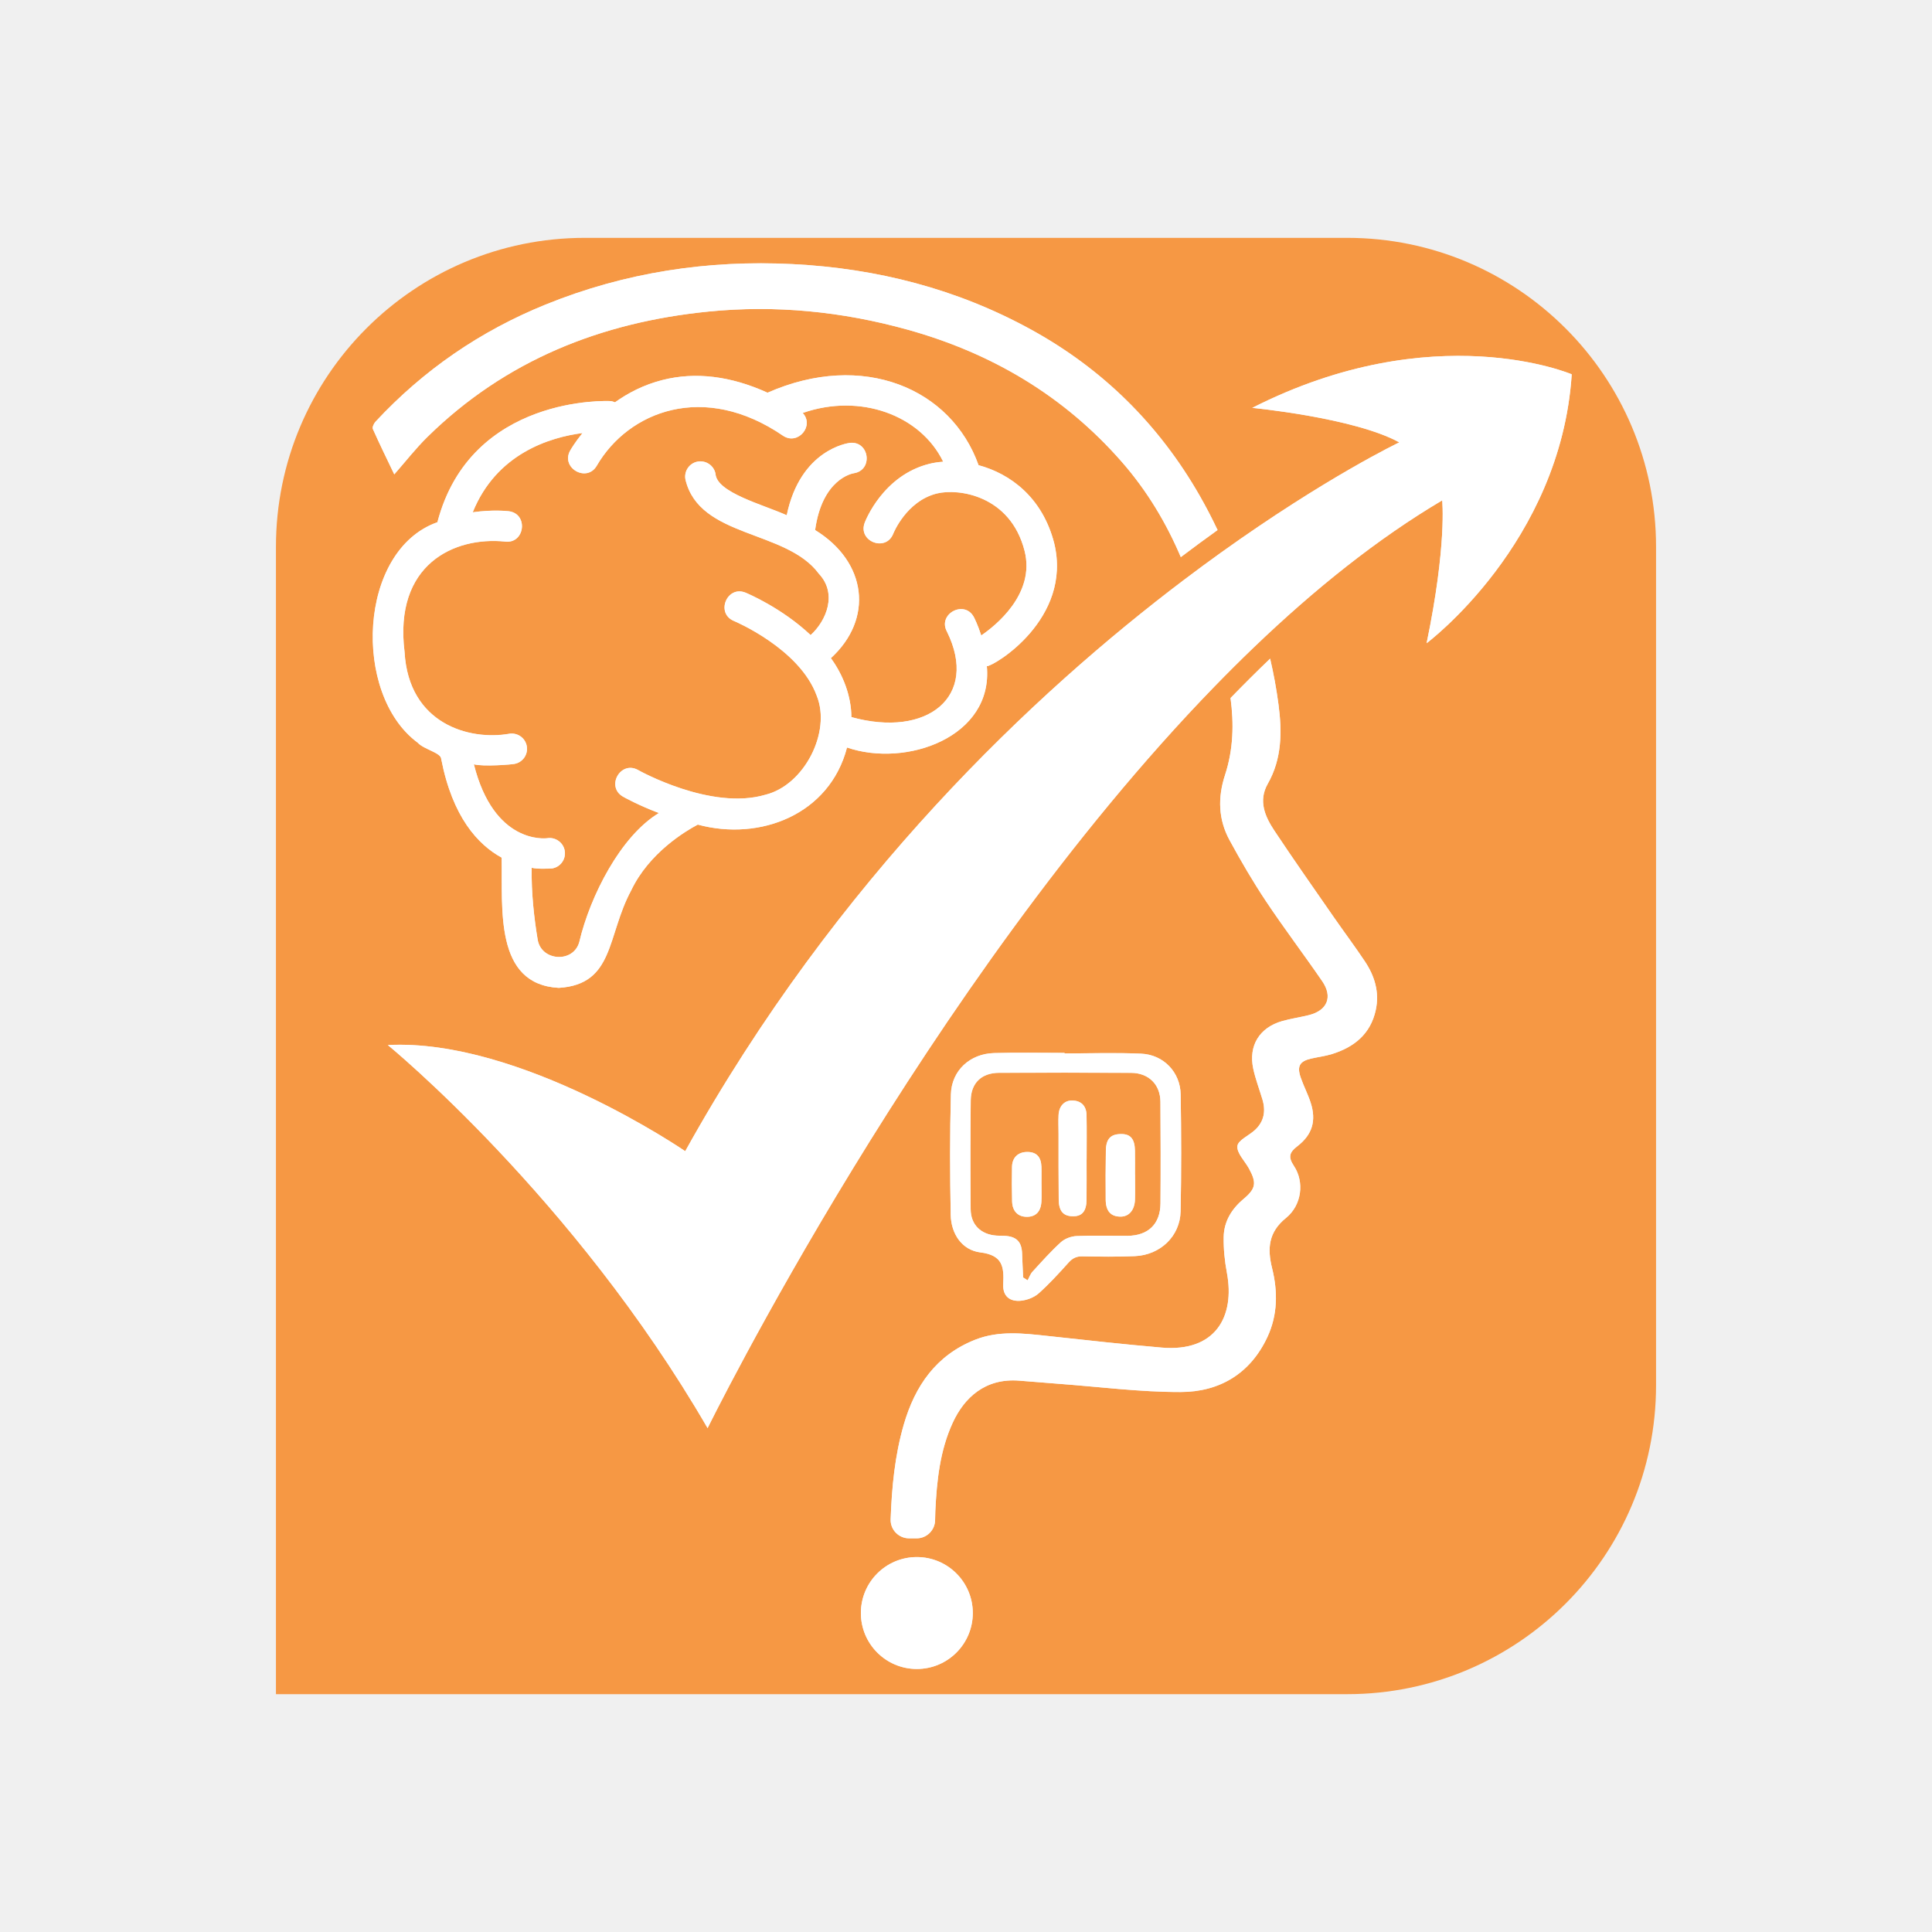
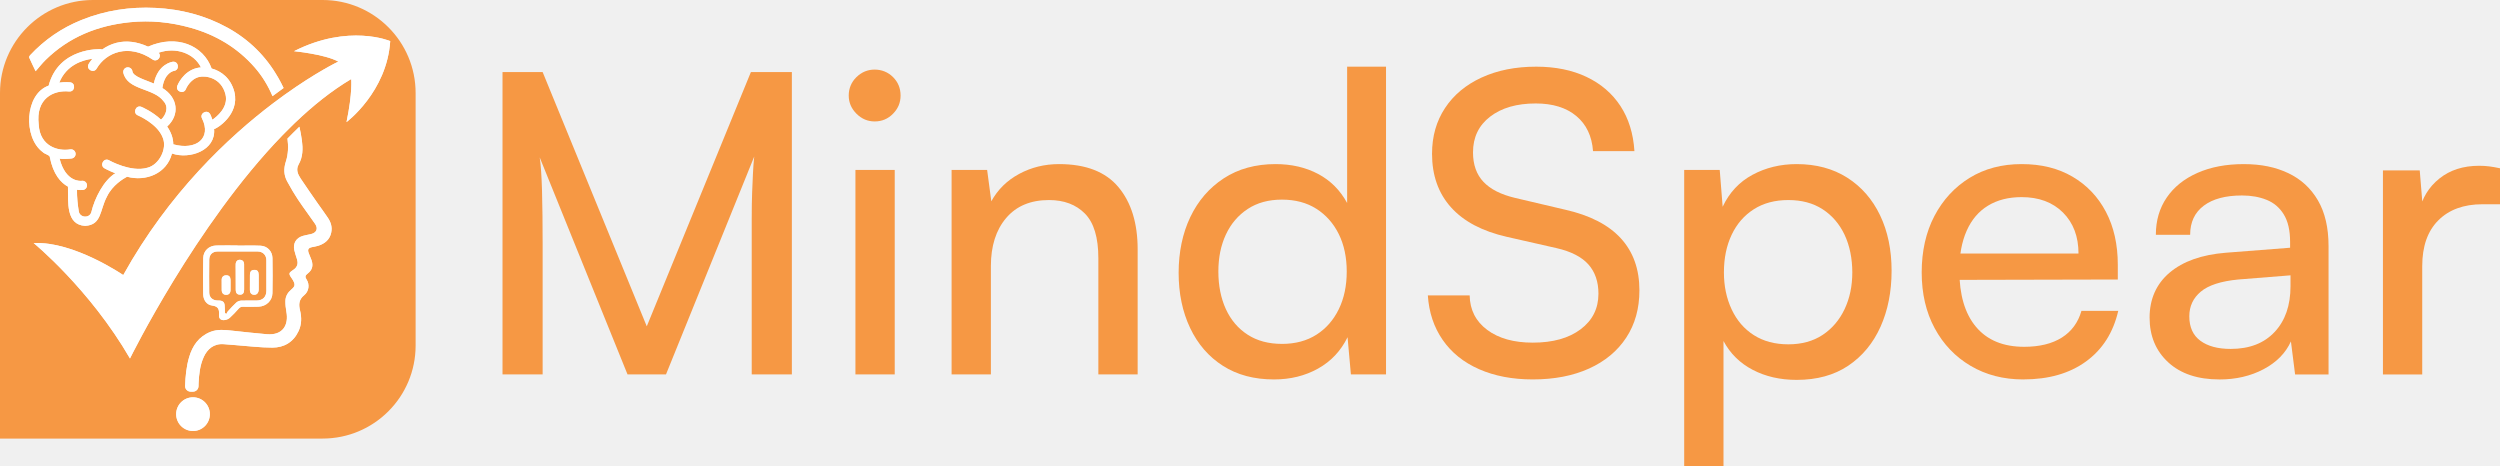
- <svg xmlns="http://www.w3.org/2000/svg" id="Layer_1" data-name="Layer 1" viewBox="0 0 1080 1080">
+ <svg xmlns="http://www.w3.org/2000/svg" id="Layer_2" data-name="Layer 2" viewBox="0 0 1760.09 328.08">
  <defs>
    <style>
      .cls-1 {
        fill: #fff;
      }

      .cls-2 {
        fill: #f69844;
      }
    </style>
  </defs>
-   <path class="cls-2" d="m284.55,410.21c4.65-.79,9.08,2.24,9.92,6.88.86,4.65-2.22,9.1-6.87,9.95-1.44.35-17.37,1.65-22.7.23,11.18,44.62,39.65,41.5,41.1,41.31,4.52-.71,8.97,2.47,9.71,7.1.75,4.66-2.43,9.04-7.08,9.8-1.7.1-8.06.46-11.4-.37-.31,13.96,1.46,28.93,3.31,40h0c1.85,12.31,20.13,13.49,23.32,1.39,6.06-25.69,23.15-59.16,44.48-71.99-11.52-4.36-19.36-8.75-20.12-9.19-9.67-5.63-1.28-20.32,8.46-14.86.4.23,40.7,22.85,71.18,13.84,21.75-5.33,36.91-35.12,28.71-55.34-9.58-26.38-45.97-41.69-46.34-41.84-10.3-4.32-3.83-19.99,6.51-15.81,1.18.49,20.25,8.51,36.42,23.73,8.89-8.11,15.06-23.2,4.58-34.32-18.25-24.74-66.84-19.79-74.57-52.67-.88-4.64,2.17-9.11,6.81-9.99,4.55-.85,9.12,2.16,10,6.81.63,10.51,26.72,17.27,39.81,23.18,7.59-36.69,34.17-40.32,35.41-40.46,10.81-1.05,13.04,15.24,2.1,16.97-.76.12-17.7,3.08-21.64,31.77,29.03,17.81,32.8,49.67,8.81,71.6,6.86,9.38,11.42,21.29,11.46,32.96,42.49,11.77,71.4-11.46,53.42-47.8-5.33-9.83,9.69-17.94,15.02-8.16.2.36,2.25,4.35,4.15,10.32,7.62-5.19,30.45-23.06,24.22-47.35-7.97-31.02-36.98-34.98-49-32.02-17.12,4.23-24.33,22.29-24.39,22.44-4.07,10.48-19.86,4.4-15.99-6.05.4-1.08,10.31-26.58,36.28-32.99,2.37-.59,4.95-.95,7.62-1.16-12.64-26.02-46.29-38.48-78.54-27.25,6.68,7.16-2.61,18.13-10.82,12.84-44.39-30.48-86.55-13.77-104.25,16.57-5.53,9.75-20.32,1.37-14.93-8.35.25-.44,2.56-4.47,6.91-9.83-18.12,2.34-48.1,11.37-61.37,44.3,11.01-1.6,19.43-.68,20.14-.6,11.13,1.4,9.06,18.32-2.05,16.98-28.5-2.91-62.26,12.79-56.19,61.7,2.28,40.47,36.45,49.6,58.4,45.77Z" />
-   <path class="cls-2" d="m753.04,132.96h-426.08c-95.38,0-172.7,77.32-172.7,172.7v641.39h598.78c95.38,0,172.7-77.32,172.7-172.7v-468.69c0-95.38-77.32-172.7-172.7-172.7ZM209.93,235.7c26.84-28.87,58.59-50.66,95.11-65.47,44.33-17.98,90.57-25.01,138.14-22.59,47,2.39,91.81,13.83,133.25,36.62,40.04,22.02,71.46,53.11,94.16,92.75,3.62,6.32,6.96,12.75,10.04,19.28-6.63,4.75-13.49,9.8-20.55,15.13-8.17-19.22-18.92-37.14-33-53.25-32.25-36.87-72.7-60.82-119.79-73.91-36.53-10.15-73.68-13.86-111.37-10.09-59.99,6-113.41,27.25-157,70.08-6.49,6.38-12.12,13.64-18.52,20.92-4.05-8.47-8.16-16.84-11.96-25.35-.44-.98.54-3.1,1.49-4.12Zm34.59,56.23c18.69-71.35,95.91-67.78,96.67-67.72.93.06,1.78.36,2.6.69,7.24-5.17,16.05-9.79,26.5-12.45,18.49-4.7,38.2-2.25,58.78,7.08,53.3-23.5,102.7-2.38,117.96,40.52,17.82,4.79,35.73,18.09,42.27,43.58,10.31,42.36-33.68,68.75-37.64,68.79,3.61,39.58-45.03,56.84-78.17,45.45-9.72,37.43-48.57,52.53-83.42,43.09-6.77,3.58-27.23,15.73-37.23,36.79-13.69,25.37-9.29,52.56-40.47,54.48-36.12-1.97-31.37-44.31-31.94-72.81-13.24-7.25-27.47-22.64-33.77-55.1-.04-3.56-9.65-5.29-13.22-9.2-36.57-27.1-33.32-107.55,11.09-123.18Zm268,641.04c-17.27,0-31.28-14-31.28-31.28s14-31.28,31.28-31.28,31.28,14,31.28,31.28-14,31.28-31.28,31.28Zm256.52-368.25c-2.93,13.35-12.09,20.68-24.51,24.53-3.73,1.16-7.68,1.62-11.51,2.49-6.45,1.48-8.11,4.22-5.95,10.54,1.63,4.77,4.03,9.28,5.58,14.07,3.27,10.11.98,17.92-7.42,24.4-4.34,3.34-5.34,5.9-1.95,10.98,6.01,8.99,4.43,21.97-4.4,29.12-9.85,7.97-10.5,17.11-7.77,28.12,3.23,13.03,3.16,26.08-2.65,38.51-9.59,20.51-26.86,30.65-48.5,30.68-22.78.04-45.56-2.93-68.34-4.61-7.28-.54-14.56-1.15-21.84-1.74-19.05-1.54-30.79,9.55-37.22,23.56-7.16,15.6-8.89,32.41-9.71,49.31-.08,1.65-.11,3.3-.12,4.96-.02,5.7-4.63,10.31-10.32,10.31h-4.21c-5.8,0-10.52-4.78-10.32-10.57,0-.03,0-.07,0-.1.64-17.83,2.32-35.52,7.29-52.75,6.29-21.8,18.14-39,40.01-47.62,13.21-5.21,26.88-3.56,40.53-2.08,21.23,2.3,42.45,4.69,63.72,6.5,30.04,2.56,41.01-17.32,36.42-41.82-1.23-6.57-1.92-13.36-1.8-20.03.16-8.68,4.43-15.64,11.11-21.25,6.93-5.81,7.39-9,3.01-17.01-2.32-4.23-6.87-8.63-6.46-12.54.35-3.31,6.51-5.89,9.87-9.03,5.04-4.7,6.07-10.54,4.14-17-1.71-5.73-3.88-11.36-5.14-17.19-2.79-12.92,3.47-23.07,16.22-26.67,4.85-1.37,9.89-2.09,14.79-3.3,10.39-2.56,13.59-10.18,7.54-18.99-10.29-14.99-21.3-29.49-31.38-44.61-7.36-11.04-14.08-22.56-20.42-34.22-6.29-11.58-6.68-23.74-2.53-36.44,4.7-14.37,4.99-28.73,3.08-43.02,7.3-7.52,14.68-14.87,22.13-22.02,1.97,8.42,3.53,16.97,4.68,25.64,2,15.13,1.98,30.3-6,44.32-5.44,9.55-1.55,18.32,3.75,26.3,10.79,16.23,22.01,32.18,33.11,48.19,5.77,8.32,11.85,16.42,17.46,24.84,5.48,8.22,8.21,17.28,6.03,27.24Zm-221.01,135.38c-10.27-1.29-16.37-10.34-16.58-21.02-.44-22.43-.5-44.89.1-67.32.36-13.32,10.63-22.72,24.14-23.1,13.13-.36,26.27-.08,39.4-.08v.28c14.29,0,28.6-.5,42.87.15,12.49.57,21.84,10.35,22.04,22.79.36,21.78.41,43.57-.04,65.34-.29,13.89-11.34,24.42-25.56,25.04-9.79.43-19.62.3-29.42.12-3.33-.06-5.49,1.08-7.67,3.51-5.33,5.93-10.73,11.86-16.66,17.16-2.5,2.24-6.32,3.73-9.71,4.1-6.57.72-10.48-2.64-10.14-9.22.5-9.72-.24-16.2-12.77-17.78Zm249.46-340.53c11.43-55.11,8.7-79.85,8.7-79.85-36.1,21.35-71.42,49.67-105.24,82.12-7.45,7.14-14.83,14.5-22.13,22.01-161.25,166.04-283.27,414.5-283.27,414.5-74.75-129.11-178.74-214.15-178.74-214.15,74.15-3.85,166.23,59.34,166.23,59.34,84.74-152.54,195.52-256.42,278.86-319.41,7.05-5.34,13.92-10.38,20.55-15.14,58.93-42.23,99.77-61.69,99.77-61.69-25.17-13.82-82.21-19.29-82.21-19.29,101.62-51.61,178.59-18.76,178.59-18.76-6.16,94.36-81.12,150.32-81.12,150.32Z" />
-   <path class="cls-2" d="m571.36,700.78c.15,4.45.39,8.89.59,13.34.84.53,1.68,1.07,2.52,1.6.88-1.62,1.48-3.49,2.69-4.81,5.16-5.64,10.25-11.38,15.89-16.5,2.2-2,5.76-3.31,8.77-3.44,9.46-.42,18.95-.06,28.42-.12,11.59-.08,18.38-6.58,18.48-18.09.15-18.95.1-37.91-.03-56.86-.06-9.66-6.6-16.12-16.41-16.17-24.61-.11-49.21-.12-73.82-.02-9.8.04-15.71,5.72-15.81,15.45-.21,20.28-.21,40.57-.04,60.85.08,8.66,5.7,14.08,14.43,14.71,1.49.11,2.99.05,4.49.13,6.7.32,9.62,3.31,9.84,9.93Zm46.82-57.55c.12-6.75,2.77-9.38,8.9-9.29,4.94.07,7.25,2.88,7.36,9.17.08,4.49.02,8.98.02,13.47h.03c0,4.66.12,9.32-.03,13.97-.19,5.9-3.36,9.54-8.01,9.55-5.45,0-8.29-3.04-8.35-9.43-.09-9.15-.07-18.29.09-27.44Zm-26.44-19.95c.27-5.05,3.34-8.16,7.63-8.09,4.91.09,7.91,2.94,8.01,8.18.16,8.29.04,16.59.04,24.89h-.02c0,7.47.06,14.93-.02,22.4-.07,6.29-2.4,9.16-7.23,9.24-5.6.09-8.24-2.66-8.33-9.33-.15-12.28-.08-24.56-.1-36.83,0-3.48-.17-6.98.01-10.45Zm-26.01,28.93c.12-5.22,3.47-8.27,8.58-8.25,5.04.02,7.63,2.71,7.85,8.18.06,1.66.04,3.32.04,4.98,0,1.49,0,2.99-.01,4.48,0,3.32.13,6.64-.03,9.95-.27,5.71-3.11,8.65-8.12,8.67-4.95.02-8.11-3.12-8.26-8.6-.17-6.46-.2-12.94-.05-19.4Z" />
-   <path class="cls-1" d="m570.94,727.08c3.38-.37,7.2-1.86,9.71-4.1,5.93-5.3,11.33-11.23,16.66-17.16,2.19-2.43,4.34-3.57,7.67-3.51,9.81.18,19.63.31,29.42-.12,14.22-.63,25.27-11.16,25.56-25.04.45-21.77.4-43.57.04-65.34-.21-12.43-9.56-22.22-22.04-22.79-14.26-.65-28.57-.15-42.86-.15v-.28c-13.14,0-26.28-.29-39.4.08-13.5.38-23.78,9.78-24.14,23.1-.6,22.43-.54,44.88-.1,67.32.21,10.68,6.3,19.72,16.58,21.02,12.53,1.58,13.27,8.06,12.77,17.78-.34,6.58,3.57,9.93,10.14,9.22Zm-13.91-36.37c-8.73-.63-14.35-6.05-14.43-14.71-.18-20.28-.18-40.57.04-60.85.1-9.73,6.02-15.41,15.81-15.45,24.61-.11,49.21-.09,73.82.02,9.81.04,16.35,6.5,16.41,16.17.12,18.95.18,37.91.03,56.86-.09,11.52-6.88,18.02-18.48,18.09-9.48.06-18.97-.3-28.42.12-3.01.13-6.57,1.45-8.77,3.44-5.64,5.12-10.73,10.87-15.89,16.5-1.21,1.32-1.81,3.19-2.69,4.81-.84-.53-1.68-1.07-2.52-1.6-.2-4.45-.44-8.89-.59-13.34-.22-6.62-3.15-9.61-9.84-9.93-1.49-.07-3-.02-4.49-.13Z" />
-   <path class="cls-1" d="m591.83,670.56c.08,6.67,2.72,9.42,8.33,9.33,4.83-.08,7.16-2.95,7.23-9.24.08-7.47.02-14.93.02-22.4h.02c0-8.3.12-16.59-.04-24.89-.1-5.25-3.1-8.1-8.01-8.18-4.29-.08-7.36,3.04-7.63,8.09-.19,3.47-.02,6.97-.01,10.45.02,12.28-.05,24.56.1,36.83Z" />
-   <path class="cls-1" d="m626.45,680.1c4.65,0,7.82-3.65,8.01-9.55.15-4.65.03-9.31.03-13.97h-.03c0-4.49.07-8.98-.02-13.47-.11-6.29-2.42-9.1-7.36-9.17-6.13-.09-8.78,2.54-8.9,9.29-.16,9.14-.18,18.29-.09,27.44.07,6.39,2.91,9.44,8.35,9.43Z" />
-   <path class="cls-1" d="m574.04,680.21c5.01-.02,7.85-2.96,8.12-8.67.16-3.31.03-6.63.03-9.95.01-1.49.02-2.99.01-4.48,0-1.66.02-3.32-.04-4.98-.21-5.47-2.81-8.16-7.85-8.18-5.11-.02-8.45,3.02-8.58,8.25-.15,6.46-.12,12.94.05,19.4.15,5.49,3.31,8.62,8.26,8.6Z" />
-   <path class="cls-1" d="m745.55,512.62c-11.11-16.02-22.33-31.96-33.11-48.19-5.3-7.97-9.18-16.75-3.75-26.3,7.98-14.03,8-29.2,6-44.32-1.15-8.68-2.71-17.23-4.68-25.64-7.45,7.15-14.83,14.5-22.13,22.02,1.9,14.29,1.62,28.65-3.08,43.02-4.15,12.7-3.76,24.86,2.53,36.44,6.34,11.66,13.06,23.18,20.42,34.22,10.08,15.12,21.09,29.63,31.38,44.61,6.05,8.81,2.85,16.43-7.54,18.99-4.9,1.21-9.94,1.93-14.79,3.3-12.75,3.6-19,13.75-16.22,26.67,1.26,5.83,3.43,11.45,5.14,17.19,1.93,6.46.9,12.3-4.14,17-3.37,3.14-9.53,5.72-9.87,9.03-.41,3.91,4.15,8.31,6.46,12.54,4.38,8.01,3.93,11.2-3.01,17.01-6.69,5.61-10.95,12.57-11.11,21.25-.12,6.67.57,13.46,1.8,20.03,4.59,24.51-6.38,44.38-36.42,41.82-21.27-1.81-42.5-4.2-63.72-6.5-13.65-1.48-27.32-3.12-40.53,2.08-21.87,8.62-33.72,25.82-40.01,47.62-4.97,17.23-6.66,34.92-7.29,52.75,0,.03,0,.07,0,.1-.2,5.79,4.53,10.57,10.32,10.57h4.21c5.7,0,10.3-4.62,10.32-10.31,0-1.66.04-3.31.12-4.96.82-16.91,2.54-33.72,9.71-49.31,6.43-14,18.17-25.09,37.22-23.56,7.28.59,14.56,1.2,21.84,1.74,22.78,1.68,45.56,4.65,68.34,4.61,21.65-.04,38.91-10.17,48.5-30.68,5.81-12.43,5.88-25.48,2.65-38.51-2.73-11.01-2.08-20.14,7.77-28.12,8.83-7.14,10.4-20.13,4.4-29.12-3.4-5.08-2.39-7.64,1.95-10.98,8.41-6.48,10.7-14.29,7.42-24.4-1.55-4.79-3.95-9.3-5.58-14.07-2.16-6.32-.5-9.06,5.95-10.54,3.83-.88,7.77-1.33,11.51-2.49,12.42-3.86,21.58-11.19,24.51-24.53,2.18-9.96-.55-19.02-6.03-27.24-5.61-8.42-11.69-16.53-17.46-24.84Z" />
-   <path class="cls-1" d="m220.4,265.18c6.4-7.28,12.03-14.54,18.52-20.92,43.6-42.83,97.01-64.08,157-70.08,37.69-3.77,74.84-.06,111.37,10.09,47.09,13.09,87.54,37.04,119.79,73.91,14.08,16.1,24.84,34.02,33,53.25,7.06-5.34,13.92-10.38,20.55-15.13-3.08-6.52-6.42-12.95-10.04-19.28-22.7-39.64-54.12-70.74-94.16-92.75-41.44-22.79-86.25-34.23-133.25-36.62-47.57-2.42-93.81,4.62-138.14,22.59-36.52,14.81-68.27,36.6-95.11,65.47-.94,1.02-1.93,3.14-1.49,4.12,3.79,8.51,7.91,16.88,11.96,25.35Z" />
-   <path class="cls-1" d="m700.01,227.99s57.03,5.47,82.21,19.29c0,0-40.84,19.46-99.77,61.69-6.64,4.76-13.5,9.8-20.55,15.14-83.35,63-194.12,166.88-278.86,319.41,0,0-92.08-63.2-166.23-59.34,0,0,103.99,85.04,178.74,214.15,0,0,122.02-248.46,283.27-414.5,7.3-7.52,14.68-14.87,22.13-22.01,33.82-32.45,69.14-60.77,105.24-82.12,0,0,2.73,24.74-8.7,79.85,0,0,74.95-55.96,81.12-150.32,0,0-76.97-32.85-178.59,18.76Z" />
-   <path class="cls-1" d="m233.43,415.11c3.58,3.9,13.19,5.63,13.22,9.2,6.3,32.46,20.53,47.85,33.77,55.1.58,28.5-4.18,70.84,31.94,72.81,31.18-1.93,26.77-29.11,40.47-54.48,10-21.06,30.46-33.21,37.23-36.79,34.85,9.44,73.7-5.66,83.42-43.09,33.14,11.38,81.78-5.87,78.17-45.45,3.96-.04,47.95-26.43,37.64-68.79-6.54-25.49-24.45-38.79-42.27-43.58-15.26-42.9-64.66-64.02-117.96-40.52-20.57-9.33-40.29-11.78-58.78-7.08-10.45,2.65-19.27,7.28-26.5,12.45-.82-.33-1.66-.63-2.6-.69-.76-.06-77.98-3.63-96.67,67.72-44.4,15.64-47.66,96.08-11.09,123.18Zm48.91-112.37c11.11,1.34,13.18-15.58,2.05-16.98-.71-.08-9.13-1-20.14.6,13.27-32.92,43.25-41.96,61.37-44.3-4.35,5.36-6.66,9.39-6.91,9.83-5.39,9.72,9.4,18.1,14.93,8.35,17.7-30.34,59.86-47.06,104.25-16.57,8.21,5.29,17.5-5.68,10.82-12.84,32.26-11.23,65.9,1.23,78.54,27.25-2.67.21-5.25.57-7.62,1.16-25.97,6.41-35.88,31.91-36.28,32.99-3.88,10.44,11.91,16.52,15.99,6.05.06-.14,7.27-18.21,24.39-22.44,12.02-2.96,41.03,1,49,32.02,6.23,24.29-16.6,42.16-24.22,47.35-1.9-5.97-3.95-9.96-4.15-10.32-5.33-9.77-20.35-1.67-15.02,8.16,17.98,36.34-10.93,59.57-53.42,47.8-.04-11.67-4.59-23.58-11.46-32.96,23.99-21.94,20.22-53.8-8.81-71.6,3.94-28.69,20.89-31.66,21.64-31.77,10.93-1.73,8.71-18.02-2.1-16.97-1.24.14-27.82,3.77-35.41,40.46-13.09-5.91-39.18-12.66-39.81-23.18-.88-4.65-5.44-7.65-10-6.81-4.64.88-7.69,5.35-6.81,9.99,7.73,32.88,56.33,27.93,74.57,52.67,10.48,11.12,4.31,26.21-4.58,34.32-16.18-15.22-35.24-23.25-36.42-23.73-10.34-4.18-16.82,11.49-6.51,15.81.37.15,36.76,15.47,46.34,41.84,8.2,20.22-6.96,50.01-28.71,55.34-30.48,9.01-70.78-13.61-71.18-13.84-9.74-5.45-18.13,9.23-8.46,14.86.77.44,8.61,4.83,20.12,9.19-21.33,12.83-38.42,46.31-44.48,71.99-3.19,12.1-21.47,10.92-23.32-1.39h0c-1.85-11.08-3.62-26.05-3.31-40,3.34.83,9.7.47,11.4.37,4.65-.75,7.83-5.14,7.08-9.8-.73-4.64-5.19-7.81-9.71-7.1-1.45.19-29.92,3.31-41.1-41.31,5.33,1.42,21.27.12,22.7-.23,4.65-.85,7.73-5.3,6.87-9.95-.83-4.64-5.27-7.67-9.92-6.88-21.95,3.83-56.12-5.3-58.4-45.77-6.07-48.91,27.7-64.6,56.19-61.7Z" />
-   <circle class="cls-1" cx="512.52" cy="901.69" r="31.28" />
+   <g id="Layer_1-2" data-name="Layer 1">
+     <g>
+       <path class="cls-2" d="m49.42,105.16c1.76-.3,3.45.85,3.76,2.61.33,1.76-.84,3.45-2.61,3.77-.54.13-6.59.63-8.61.09,4.24,16.93,15.04,15.74,15.59,15.67,1.71-.27,3.4.94,3.68,2.69.28,1.77-.92,3.43-2.69,3.72-.65.04-3.06.17-4.32-.14-.12,5.29.55,10.97,1.25,15.17h0c.7,4.67,7.64,5.11,8.85.53,2.3-9.74,8.78-22.44,16.87-27.31-4.37-1.65-7.34-3.32-7.63-3.49-3.67-2.14-.49-7.71,3.21-5.64.15.09,15.44,8.67,27,5.25,8.25-2.02,14-13.32,10.89-20.99-3.64-10-17.44-15.81-17.58-15.87-3.91-1.64-1.45-7.58,2.47-6,.45.18,7.68,3.23,13.82,9,3.37-3.08,5.71-8.8,1.74-13.02-6.92-9.38-25.35-7.51-28.28-19.98-.33-1.76.82-3.46,2.58-3.79,1.73-.32,3.46.82,3.79,2.58.24,3.99,10.13,6.55,15.1,8.79,2.88-13.91,12.96-15.29,13.43-15.35,4.1-.4,4.95,5.78.8,6.44-.29.04-6.71,1.17-8.21,12.05,11.01,6.75,12.44,18.84,3.34,27.16,2.6,3.56,4.33,8.08,4.35,12.5,16.12,4.46,27.08-4.35,20.26-18.13-2.02-3.73,3.68-6.8,5.7-3.1.08.14.86,1.65,1.57,3.91,2.89-1.97,11.55-8.75,9.19-17.96-3.02-11.77-14.03-13.27-18.59-12.15-6.49,1.6-9.23,8.46-9.25,8.51-1.55,3.97-7.53,1.67-6.06-2.29.15-.41,3.91-10.08,13.76-12.51.9-.22,1.88-.36,2.89-.44-4.8-9.87-17.56-14.59-29.79-10.34,2.53,2.71-.99,6.88-4.1,4.87-16.84-11.56-32.83-5.22-39.54,6.29-2.1,3.7-7.71.52-5.66-3.17.09-.17.97-1.7,2.62-3.73-6.87.89-18.24,4.31-23.28,16.8,4.17-.61,7.37-.26,7.64-.23,4.22.53,3.44,6.95-.78,6.44-10.81-1.1-23.61,4.85-21.31,23.4.86,15.35,13.82,18.81,22.15,17.36Z" />
+       <path class="cls-2" d="m227.11,0H65.5C29.33,0,0,29.33,0,65.5v243.27h227.11c36.18,0,65.5-29.33,65.5-65.5V65.5C292.61,29.33,263.29,0,227.11,0ZM21.11,38.97c10.18-10.95,22.22-19.21,36.07-24.83,16.81-6.82,34.35-9.49,52.4-8.57,17.83.91,34.82,5.25,50.54,13.89,15.19,8.35,27.1,20.14,35.72,35.18,1.37,2.4,2.64,4.84,3.81,7.31-2.52,1.8-5.12,3.72-7.8,5.74-3.1-7.29-7.18-14.09-12.52-20.2-12.23-13.99-27.57-23.07-45.44-28.03-13.86-3.85-27.95-5.26-42.24-3.83-22.75,2.28-43.01,10.34-59.55,26.58-2.46,2.42-4.6,5.17-7.03,7.94-1.54-3.21-3.1-6.39-4.53-9.62-.17-.37.21-1.18.56-1.56Zm13.12,21.33c7.09-27.06,36.38-25.71,36.67-25.69.35.02.67.14.99.26,2.74-1.96,6.09-3.72,10.05-4.72,7.01-1.78,14.49-.86,22.29,2.69,20.22-8.91,38.95-.9,44.74,15.37,6.76,1.82,13.55,6.86,16.03,16.53,3.91,16.07-12.77,26.08-14.28,26.09,1.37,15.01-17.08,21.56-29.65,17.24-3.69,14.2-18.42,19.92-31.64,16.34-2.57,1.36-10.33,5.97-14.12,13.95-5.19,9.62-3.52,19.93-15.35,20.66-13.7-.75-11.9-16.81-12.12-27.62-5.02-2.75-10.42-8.59-12.81-20.9-.01-1.35-3.66-2.01-5.02-3.49-13.87-10.28-12.64-40.79,4.21-46.72Zm101.65,243.14c-6.55,0-11.86-5.31-11.86-11.86s5.31-11.86,11.86-11.86,11.86,5.31,11.86,11.86-5.31,11.86-11.86,11.86Zm97.29-139.68c-1.11,5.06-4.59,7.84-9.3,9.31-1.42.44-2.91.61-4.36.95-2.45.56-3.07,1.6-2.26,4,.62,1.81,1.53,3.52,2.12,5.34,1.24,3.84.37,6.8-2.82,9.25-1.65,1.27-2.03,2.24-.74,4.17,2.28,3.41,1.68,8.33-1.67,11.04-3.74,3.02-3.98,6.49-2.95,10.66,1.22,4.94,1.2,9.89-1.01,14.61-3.64,7.78-10.19,11.62-18.4,11.64-8.64.01-17.28-1.11-25.92-1.75-2.76-.2-5.52-.44-8.29-.66-7.23-.58-11.68,3.62-14.12,8.93-2.72,5.92-3.37,12.29-3.68,18.7-.03.62-.04,1.25-.04,1.88,0,2.16-1.75,3.91-3.92,3.91h-1.6c-2.2,0-3.99-1.81-3.92-4.01,0-.01,0-.03,0-.04.24-6.76.88-13.47,2.77-20.01,2.39-8.27,6.88-14.79,15.18-18.06,5.01-1.97,10.2-1.35,15.37-.79,8.05.87,16.1,1.78,24.17,2.47,11.39.97,15.55-6.57,13.81-15.86-.47-2.49-.73-5.07-.68-7.6.06-3.29,1.68-5.93,4.21-8.06,2.63-2.2,2.8-3.41,1.14-6.45-.88-1.61-2.61-3.27-2.45-4.76.13-1.26,2.47-2.23,3.75-3.43,1.91-1.78,2.3-4,1.57-6.45-.65-2.17-1.47-4.31-1.95-6.52-1.06-4.9,1.32-8.75,6.15-10.12,1.84-.52,3.75-.79,5.61-1.25,3.94-.97,5.15-3.86,2.86-7.2-3.9-5.68-8.08-11.19-11.9-16.92-2.79-4.19-5.34-8.56-7.75-12.98-2.39-4.39-2.54-9.01-.96-13.82,1.78-5.45,1.89-10.9,1.17-16.32,2.77-2.85,5.57-5.64,8.39-8.35.75,3.19,1.34,6.43,1.77,9.73.76,5.74.75,11.49-2.28,16.81-2.06,3.62-.59,6.95,1.42,9.97,4.09,6.16,8.35,12.2,12.56,18.28,2.19,3.15,4.49,6.23,6.62,9.42,2.08,3.12,3.11,6.56,2.29,10.33Zm-83.83,51.35c-3.9-.49-6.21-3.92-6.29-7.97-.17-8.51-.19-17.03.04-25.53.14-5.05,4.03-8.62,9.15-8.76,4.98-.14,9.96-.03,14.95-.03v.11c5.42,0,10.85-.19,16.26.06,4.74.21,8.28,3.93,8.36,8.64.14,8.26.16,16.52-.01,24.78-.11,5.27-4.3,9.26-9.69,9.5-3.71.16-7.44.11-11.16.05-1.26-.02-2.08.41-2.91,1.33-2.02,2.25-4.07,4.5-6.32,6.51-.95.85-2.4,1.41-3.68,1.55-2.49.27-3.97-1-3.85-3.5.19-3.69-.09-6.14-4.84-6.74Zm94.62-129.16c4.34-20.9,3.3-30.29,3.3-30.29-13.69,8.1-27.09,18.84-39.92,31.15-2.83,2.71-5.63,5.5-8.39,8.35-61.16,62.98-107.44,157.22-107.44,157.22-28.35-48.97-67.79-81.23-67.79-81.23,28.12-1.46,63.05,22.51,63.05,22.51,32.14-57.86,74.16-97.26,105.77-121.15,2.68-2.03,5.28-3.94,7.8-5.74,22.35-16.02,37.84-23.4,37.84-23.4-9.55-5.24-31.18-7.32-31.18-7.32,38.55-19.58,67.74-7.11,67.74-7.11-2.34,35.79-30.77,57.02-30.77,57.02Z" />
+       <path class="cls-2" d="m158.2,215.37c.06,1.69.15,3.37.22,5.06.32.2.64.41.96.61.33-.61.56-1.32,1.02-1.82,1.96-2.14,3.89-4.32,6.03-6.26.83-.76,2.19-1.26,3.33-1.31,3.59-.16,7.19-.02,10.78-.05,4.4-.03,6.97-2.49,7.01-6.86.06-7.19.04-14.38-.01-21.57-.02-3.66-2.51-6.12-6.23-6.13-9.33-.04-18.67-.05-28,0-3.72.02-5.96,2.17-6,5.86-.08,7.69-.08,15.39-.01,23.08.03,3.28,2.16,5.34,5.47,5.58.57.04,1.13.02,1.7.05,2.54.12,3.65,1.26,3.73,3.77Zm17.76-21.83c.04-2.56,1.05-3.56,3.38-3.52,1.87.03,2.75,1.09,2.79,3.48.03,1.7,0,3.41,0,5.11h.01c0,1.77.05,3.53-.01,5.3-.07,2.24-1.27,3.62-3.04,3.62-2.07,0-3.14-1.15-3.17-3.58-.04-3.47-.03-6.94.03-10.41Zm-10.03-7.57c.1-1.92,1.27-3.1,2.89-3.07,1.86.03,3,1.11,3.04,3.1.06,3.15.02,6.29.02,9.44h0c0,2.83.02,5.66,0,8.5-.03,2.38-.91,3.47-2.74,3.5-2.13.03-3.13-1.01-3.16-3.54-.06-4.66-.03-9.31-.04-13.97,0-1.32-.07-2.65,0-3.96Zm-9.86,10.97c.05-1.98,1.31-3.14,3.25-3.13,1.91,0,2.9,1.03,2.98,3.1.02.63.01,1.26.02,1.89,0,.57,0,1.13,0,1.7,0,1.26.05,2.52-.01,3.77-.1,2.17-1.18,3.28-3.08,3.29-1.88,0-3.08-1.18-3.13-3.26-.07-2.45-.08-4.91-.02-7.36Z" />
+       <path class="cls-1" d="m158.04,225.35c1.28-.14,2.73-.71,3.68-1.55,2.25-2.01,4.3-4.26,6.32-6.51.83-.92,1.65-1.36,2.91-1.33,3.72.07,7.45.12,11.16-.05,5.39-.24,9.59-4.23,9.69-9.5.17-8.26.15-16.52.01-24.78-.08-4.72-3.62-8.43-8.36-8.64-5.41-.25-10.84-.06-16.26-.06v-.11c-4.98,0-9.97-.11-14.95.03-5.12.14-9.02,3.71-9.15,8.76-.23,8.51-.21,17.02-.04,25.53.08,4.05,2.39,7.48,6.29,7.97,4.75.6,5.03,3.06,4.84,6.74-.13,2.49,1.36,3.77,3.85,3.5Zm-5.28-13.79c-3.31-.24-5.44-2.29-5.47-5.58-.07-7.69-.07-15.39.01-23.08.04-3.69,2.28-5.84,6-5.86,9.33-.04,18.67-.03,28,0,3.72.02,6.2,2.47,6.23,6.13.05,7.19.07,14.38.01,21.57-.03,4.37-2.61,6.83-7.01,6.86-3.59.02-7.19-.11-10.78.05-1.14.05-2.49.55-3.33,1.31-2.14,1.94-4.07,4.12-6.03,6.26-.46.5-.69,1.21-1.02,1.82-.32-.2-.64-.41-.96-.61-.08-1.69-.17-3.37-.22-5.06-.09-2.51-1.19-3.65-3.73-3.77-.57-.03-1.14,0-1.7-.05Z" />
+       <path class="cls-1" d="m165.96,203.91c.03,2.53,1.03,3.57,3.16,3.54,1.83-.03,2.71-1.12,2.74-3.5.03-2.83,0-5.66,0-8.5h0c0-3.15.05-6.29-.02-9.44-.04-1.99-1.18-3.07-3.04-3.1-1.63-.03-2.79,1.15-2.89,3.07-.07,1.32,0,2.64,0,3.96,0,4.66-.02,9.31.04,13.97Z" />
+       <path class="cls-1" d="m179.1,207.53c1.76,0,2.96-1.38,3.04-3.62.06-1.76.01-3.53.01-5.3h-.01c0-1.7.02-3.41,0-5.11-.04-2.38-.92-3.45-2.79-3.48-2.32-.03-3.33.96-3.38,3.52-.06,3.47-.07,6.94-.03,10.41.02,2.42,1.1,3.58,3.17,3.58Z" />
+       <path class="cls-1" d="m159.22,207.57c1.9,0,2.98-1.12,3.08-3.29.06-1.26.01-2.52.01-3.77,0-.57,0-1.13,0-1.7,0-.63,0-1.26-.02-1.89-.08-2.07-1.07-3.09-2.98-3.1-1.94,0-3.21,1.15-3.25,3.13-.06,2.45-.05,4.91.02,7.36.06,2.08,1.25,3.27,3.13,3.26Z" />
+       <path class="cls-1" d="m224.27,144c-4.21-6.08-8.47-12.12-12.56-18.28-2.01-3.02-3.48-6.35-1.42-9.97,3.03-5.32,3.03-11.07,2.28-16.81-.43-3.29-1.03-6.53-1.77-9.73-2.83,2.71-5.63,5.5-8.39,8.35.72,5.42.61,10.87-1.17,16.32-1.57,4.82-1.43,9.43.96,13.82,2.41,4.42,4.95,8.79,7.75,12.98,3.82,5.74,8,11.24,11.9,16.92,2.29,3.34,1.08,6.23-2.86,7.2-1.86.46-3.77.73-5.61,1.25-4.84,1.37-7.21,5.21-6.15,10.12.48,2.21,1.3,4.34,1.95,6.52.73,2.45.34,4.67-1.57,6.45-1.28,1.19-3.61,2.17-3.75,3.43-.16,1.48,1.57,3.15,2.45,4.76,1.66,3.04,1.49,4.25-1.14,6.45-2.54,2.13-4.15,4.77-4.21,8.06-.05,2.53.22,5.11.68,7.6,1.74,9.3-2.42,16.83-13.81,15.86-8.07-.69-16.12-1.59-24.17-2.47-5.18-.56-10.36-1.18-15.37.79-8.3,3.27-12.79,9.79-15.18,18.06-1.89,6.54-2.53,13.25-2.77,20.01,0,.01,0,.03,0,.04-.08,2.2,1.72,4.01,3.92,4.01h1.6c2.16,0,3.91-1.75,3.92-3.91,0-.63.01-1.25.04-1.88.31-6.41.97-12.79,3.68-18.7,2.44-5.31,6.89-9.52,14.12-8.93,2.76.22,5.52.46,8.29.66,8.64.64,17.28,1.76,25.92,1.75,8.21-.01,14.76-3.86,18.4-11.64,2.2-4.72,2.23-9.66,1.01-14.61-1.03-4.17-.79-7.64,2.95-10.66,3.35-2.71,3.95-7.63,1.67-11.04-1.29-1.93-.91-2.9.74-4.17,3.19-2.46,4.06-5.42,2.82-9.25-.59-1.82-1.5-3.53-2.12-5.34-.82-2.4-.19-3.44,2.26-4,1.45-.33,2.95-.51,4.36-.95,4.71-1.46,8.19-4.24,9.3-9.31.83-3.78-.21-7.21-2.29-10.33-2.13-3.19-4.43-6.27-6.62-9.42Z" />
+       <path class="cls-1" d="m25.08,50.15c2.43-2.76,4.56-5.52,7.03-7.94,16.54-16.25,36.8-24.3,59.55-26.58,14.3-1.43,28.39-.02,42.24,3.83,17.86,4.96,33.2,14.05,45.44,28.03,5.34,6.11,9.42,12.9,12.52,20.2,2.68-2.02,5.28-3.94,7.8-5.74-1.17-2.47-2.44-4.91-3.81-7.31-8.61-15.04-20.53-26.83-35.72-35.18-15.72-8.64-32.71-12.98-50.54-13.89-18.04-.92-35.58,1.75-52.4,8.57-13.85,5.62-25.89,13.88-36.07,24.83-.36.39-.73,1.19-.56,1.56,1.44,3.23,3,6.4,4.53,9.62Z" />
+       <path class="cls-1" d="m207,36.05s21.63,2.07,31.18,7.32c0,0-15.49,7.38-37.84,23.4-2.52,1.81-5.12,3.72-7.8,5.74-31.61,23.89-73.63,63.3-105.77,121.15,0,0-34.92-23.97-63.05-22.51,0,0,39.44,32.26,67.79,81.23,0,0,46.28-94.24,107.44-157.22,2.77-2.85,5.57-5.64,8.39-8.35,12.83-12.31,26.23-23.05,39.92-31.15,0,0,1.03,9.38-3.3,30.29,0,0,28.43-21.23,30.77-57.02,0,0-29.19-12.46-67.74,7.11Z" />
+       <path class="cls-1" d="m30.03,107.02c1.36,1.48,5,2.14,5.02,3.49,2.39,12.31,7.79,18.15,12.81,20.9.22,10.81-1.58,26.87,12.12,27.62,11.83-.73,10.15-11.04,15.35-20.66,3.79-7.99,11.55-12.59,14.12-13.95,13.22,3.58,27.96-2.15,31.64-16.34,12.57,4.32,31.02-2.23,29.65-17.24,1.5-.02,18.19-10.02,14.28-26.09-2.48-9.67-9.27-14.71-16.03-16.53-5.79-16.27-24.52-24.28-44.74-15.37-7.8-3.54-15.28-4.47-22.29-2.69-3.96,1.01-7.31,2.76-10.05,4.72-.31-.12-.63-.24-.99-.26-.29-.02-29.58-1.38-36.67,25.69-16.84,5.93-18.08,36.44-4.21,46.72Zm18.55-42.62c4.21.51,5-5.91.78-6.44-.27-.03-3.46-.38-7.64.23,5.03-12.49,16.4-15.91,23.28-16.8-1.65,2.03-2.53,3.56-2.62,3.73-2.04,3.69,3.56,6.87,5.66,3.17,6.71-11.51,22.7-17.85,39.54-6.29,3.11,2.01,6.64-2.15,4.1-4.87,12.23-4.26,25,.47,29.79,10.34-1.01.08-1.99.22-2.89.44-9.85,2.43-13.61,12.1-13.76,12.51-1.47,3.96,4.52,6.27,6.06,2.29.02-.05,2.76-6.91,9.25-8.51,4.56-1.12,15.56.38,18.59,12.15,2.36,9.21-6.3,15.99-9.19,17.96-.72-2.26-1.5-3.78-1.57-3.91-2.02-3.71-7.72-.63-5.7,3.1,6.82,13.78-4.15,22.6-20.26,18.13-.01-4.43-1.74-8.94-4.35-12.5,9.1-8.32,7.67-20.4-3.34-27.16,1.49-10.88,7.92-12.01,8.21-12.05,4.15-.66,3.3-6.83-.8-6.44-.47.05-10.55,1.43-13.43,15.35-4.97-2.24-14.86-4.8-15.1-8.79-.33-1.76-2.06-2.9-3.79-2.58-1.76.33-2.92,2.03-2.58,3.79,2.93,12.47,21.36,10.59,28.28,19.98,3.98,4.22,1.63,9.94-1.74,13.02-6.14-5.77-13.37-8.82-13.82-9-3.92-1.58-6.38,4.36-2.47,6,.14.06,13.94,5.87,17.58,15.87,3.11,7.67-2.64,18.97-10.89,20.99-11.56,3.42-26.85-5.16-27-5.25-3.7-2.07-6.88,3.5-3.21,5.64.29.17,3.26,1.83,7.63,3.49-8.09,4.87-14.57,17.56-16.87,27.31-1.21,4.59-8.14,4.14-8.85-.53h0c-.7-4.2-1.37-9.88-1.25-15.17,1.27.31,3.68.18,4.32.14,1.76-.29,2.97-1.95,2.69-3.72-.28-1.76-1.97-2.96-3.68-2.69-.55.07-11.35,1.26-15.59-15.67,2.02.54,8.07.05,8.61-.09,1.76-.32,2.93-2.01,2.61-3.77-.32-1.76-2-2.91-3.76-2.61-8.33,1.45-21.29-2.01-22.15-17.36-2.3-18.55,10.5-24.5,21.31-23.4Z" />
+       <circle class="cls-1" cx="135.88" cy="291.57" r="11.86" />
+     </g>
+     <g>
+       <path class="cls-2" d="m382.05,263.61h-28.26V50.76h28.26l73.3,178.99,73.3-178.99h28.85v212.85h-28.26v-109.81c0-7.07.1-13.15.29-18.25.19-5.1.39-9.66.59-13.69.19-4.02.49-7.9.88-11.63l-62.12,153.38h-27.08l-61.82-152.79c.78,5.11,1.32,12.95,1.62,23.55.29,10.6.44,23.36.44,38.27v90.97Z" />
+       <path class="cls-2" d="m615.79,85.5c-4.91,0-9.18-1.81-12.81-5.45-3.63-3.63-5.45-7.9-5.45-12.81s1.81-9.42,5.45-12.95c3.63-3.53,7.9-5.3,12.81-5.3s9.42,1.77,12.95,5.3c3.53,3.53,5.3,7.85,5.3,12.95s-1.77,9.18-5.3,12.81c-3.53,3.63-7.85,5.45-12.95,5.45Zm-13.54,178.11V119.65h27.67v143.96h-27.67Z" />
+       <path class="cls-2" d="m697.63,263.61h-27.67V119.65h25.02l2.94,22.08c4.51-8.24,11.04-14.67,19.58-19.28,8.54-4.61,17.91-6.92,28.11-6.92,18.84,0,32.77,5.4,41.8,16.19,9.03,10.8,13.54,25.42,13.54,43.86v88.02h-27.67v-81.84c0-14.52-3.14-24.97-9.42-31.35-6.28-6.38-14.72-9.57-25.32-9.57-12.95,0-23.01,4.22-30.18,12.66-7.17,8.44-10.74,19.72-10.74,33.86v76.25Z" />
+       <path class="cls-2" d="m896.93,267.14c-13.94,0-25.91-3.19-35.92-9.57-10.01-6.38-17.71-15.26-23.11-26.64-5.4-11.38-8.1-24.33-8.1-38.86s2.75-27.82,8.24-39.3c5.49-11.48,13.34-20.56,23.55-27.23,10.2-6.67,22.37-10.01,36.5-10.01,11.19,0,21.15,2.31,29.88,6.92,8.73,4.61,15.55,11.44,20.46,20.46V46.94h27.38v216.67h-24.73l-2.35-26.2c-4.71,9.62-11.63,16.98-20.76,22.08-9.13,5.1-19.48,7.65-31.06,7.65Zm5.59-25.02c9.42,0,17.52-2.16,24.29-6.48,6.77-4.31,12.02-10.3,15.75-17.96,3.73-7.65,5.59-16.49,5.59-26.5s-1.87-18.79-5.59-26.35c-3.73-7.55-8.98-13.49-15.75-17.81-6.77-4.31-14.87-6.48-24.29-6.48s-17.47,2.21-24.14,6.62c-6.67,4.42-11.78,10.4-15.31,17.96-3.53,7.56-5.3,16.24-5.3,26.05s1.77,18.84,5.3,26.5c3.53,7.65,8.63,13.64,15.31,17.96,6.67,4.32,14.72,6.48,24.14,6.48Z" />
+       <path class="cls-2" d="m1008.21,108.17c0-12.17,3.04-22.86,9.13-32.09,6.08-9.22,14.67-16.39,25.76-21.49,11.09-5.1,23.89-7.65,38.42-7.65,13.54,0,25.36,2.41,35.47,7.21,10.11,4.81,18.05,11.63,23.85,20.46,5.79,8.83,9.07,19.43,9.86,31.79h-29.15c-.79-10.6-4.71-18.84-11.78-24.73-7.07-5.89-16.59-8.83-28.56-8.83-13.35,0-24.04,3.09-32.09,9.27-8.05,6.18-12.07,14.57-12.07,25.17,0,8.64,2.45,15.56,7.36,20.75,4.9,5.2,12.36,8.98,22.37,11.33l35.03,8.24c17.47,3.93,30.57,10.65,39.3,20.17,8.73,9.52,13.1,21.74,13.1,36.65,0,12.76-3.09,23.85-9.27,33.27-6.18,9.42-14.92,16.68-26.2,21.79-11.29,5.1-24.48,7.65-39.6,7.65-14.33,0-26.94-2.41-37.83-7.21-10.89-4.81-19.43-11.67-25.61-20.61-6.18-8.93-9.67-19.38-10.45-31.35h29.44c.19,10.21,4.32,18.3,12.36,24.29,8.04,5.99,18.74,8.98,32.09,8.98,14.13,0,25.36-3.14,33.71-9.42,8.34-6.28,12.51-14.62,12.51-25.02,0-8.44-2.35-15.31-7.07-20.61-4.71-5.3-12.17-9.13-22.37-11.48l-35.03-7.95c-17.27-3.92-30.37-10.84-39.3-20.75-8.93-9.91-13.39-22.52-13.39-37.83Z" />
+       <path class="cls-2" d="m1185.73,328.08V119.65h25.02l2.06,25.91c4.71-10.01,11.73-17.52,21.05-22.52,9.32-5,19.67-7.51,31.06-7.51,13.74,0,25.61,3.19,35.62,9.57,10.01,6.38,17.71,15.21,23.11,26.5,5.4,11.29,8.1,24.29,8.1,39.01s-2.6,27.87-7.8,39.45c-5.2,11.58-12.76,20.71-22.67,27.38-9.91,6.67-22.03,10.01-36.36,10.01-11.58,0-21.89-2.35-30.91-7.06-9.03-4.71-15.9-11.48-20.61-20.31v88.02h-27.67Zm27.97-136.3c0,9.62,1.81,18.3,5.45,26.05,3.63,7.76,8.83,13.79,15.6,18.11,6.77,4.32,14.87,6.48,24.29,6.48s17.47-2.21,24.14-6.62c6.67-4.42,11.82-10.45,15.46-18.11,3.63-7.65,5.45-16.29,5.45-25.91s-1.82-18.84-5.45-26.5c-3.63-7.65-8.79-13.64-15.46-17.96-6.67-4.32-14.72-6.48-24.14-6.48s-17.52,2.16-24.29,6.48c-6.77,4.32-11.97,10.3-15.6,17.96-3.63,7.65-5.45,16.49-5.45,26.5Z" />
+       <path class="cls-2" d="m1424.48,267.14c-13.94,0-26.3-3.19-37.09-9.57-10.8-6.38-19.24-15.21-25.32-26.5-6.09-11.28-9.13-24.38-9.13-39.3s2.99-28.36,8.98-39.74c5.98-11.38,14.23-20.31,24.73-26.79,10.5-6.48,22.71-9.71,36.65-9.71s25.66,2.94,35.77,8.83c10.1,5.89,17.96,14.13,23.55,24.73,5.59,10.6,8.39,23.06,8.39,37.39v10.3l-123.35.29.59-18.55h95.09c0-11.97-3.63-21.59-10.89-28.85-7.26-7.26-16.98-10.89-29.14-10.89-9.23,0-17.13,2.01-23.7,6.03-6.58,4.02-11.58,9.91-15.01,17.66-3.44,7.76-5.15,17.03-5.15,27.82,0,17.27,3.92,30.57,11.78,39.89,7.85,9.32,19.14,13.98,33.86,13.98,10.79,0,19.62-2.16,26.49-6.48,6.87-4.32,11.48-10.6,13.84-18.84h25.91c-3.53,15.31-11.09,27.19-22.67,35.62-11.58,8.44-26.3,12.66-44.16,12.66Z" />
+       <path class="cls-2" d="m1562.55,267.14c-15.31,0-27.33-4.02-36.06-12.07-8.73-8.05-13.1-18.55-13.1-31.5s4.71-23.7,14.13-31.65c9.42-7.95,22.57-12.61,39.45-13.98l45.34-3.53v-4.12c0-8.05-1.47-14.47-4.42-19.28-2.94-4.81-6.97-8.24-12.07-10.3-5.11-2.06-10.89-3.09-17.37-3.09-11.58,0-20.56,2.41-26.94,7.21-6.38,4.81-9.57,11.63-9.57,20.46h-24.14c0-10.01,2.55-18.74,7.65-26.2,5.1-7.46,12.31-13.25,21.64-17.37,9.32-4.12,20.17-6.18,32.53-6.18s22.42,2.11,31.35,6.33c8.93,4.22,15.9,10.6,20.9,19.14,5,8.54,7.51,19.28,7.51,32.24v90.38h-23.55l-2.94-23.26c-3.73,8.24-10.16,14.77-19.28,19.58-9.13,4.81-19.48,7.21-31.06,7.21Zm7.95-21.49c13.15,0,23.45-3.97,30.91-11.92,7.46-7.95,11.19-18.69,11.19-32.24v-7.65l-36.8,2.94c-12.17,1.18-20.95,4.02-26.35,8.54-5.4,4.52-8.1,10.3-8.1,17.37,0,7.65,2.6,13.39,7.8,17.22,5.2,3.83,12.31,5.74,21.34,5.74Z" />
+       <path class="cls-2" d="m1760.09,118.48v25.32h-12.36c-13.15,0-23.5,3.78-31.06,11.33-7.56,7.56-11.33,18.3-11.33,32.24v76.25h-27.67V119.95h25.91l2.36,28.85h-2.65c1.96-9.42,6.67-17.12,14.13-23.11,7.46-5.98,16.78-8.98,27.97-8.98,2.55,0,4.95.15,7.21.44,2.25.29,4.76.74,7.51,1.33Z" />
+     </g>
+   </g>
</svg>
